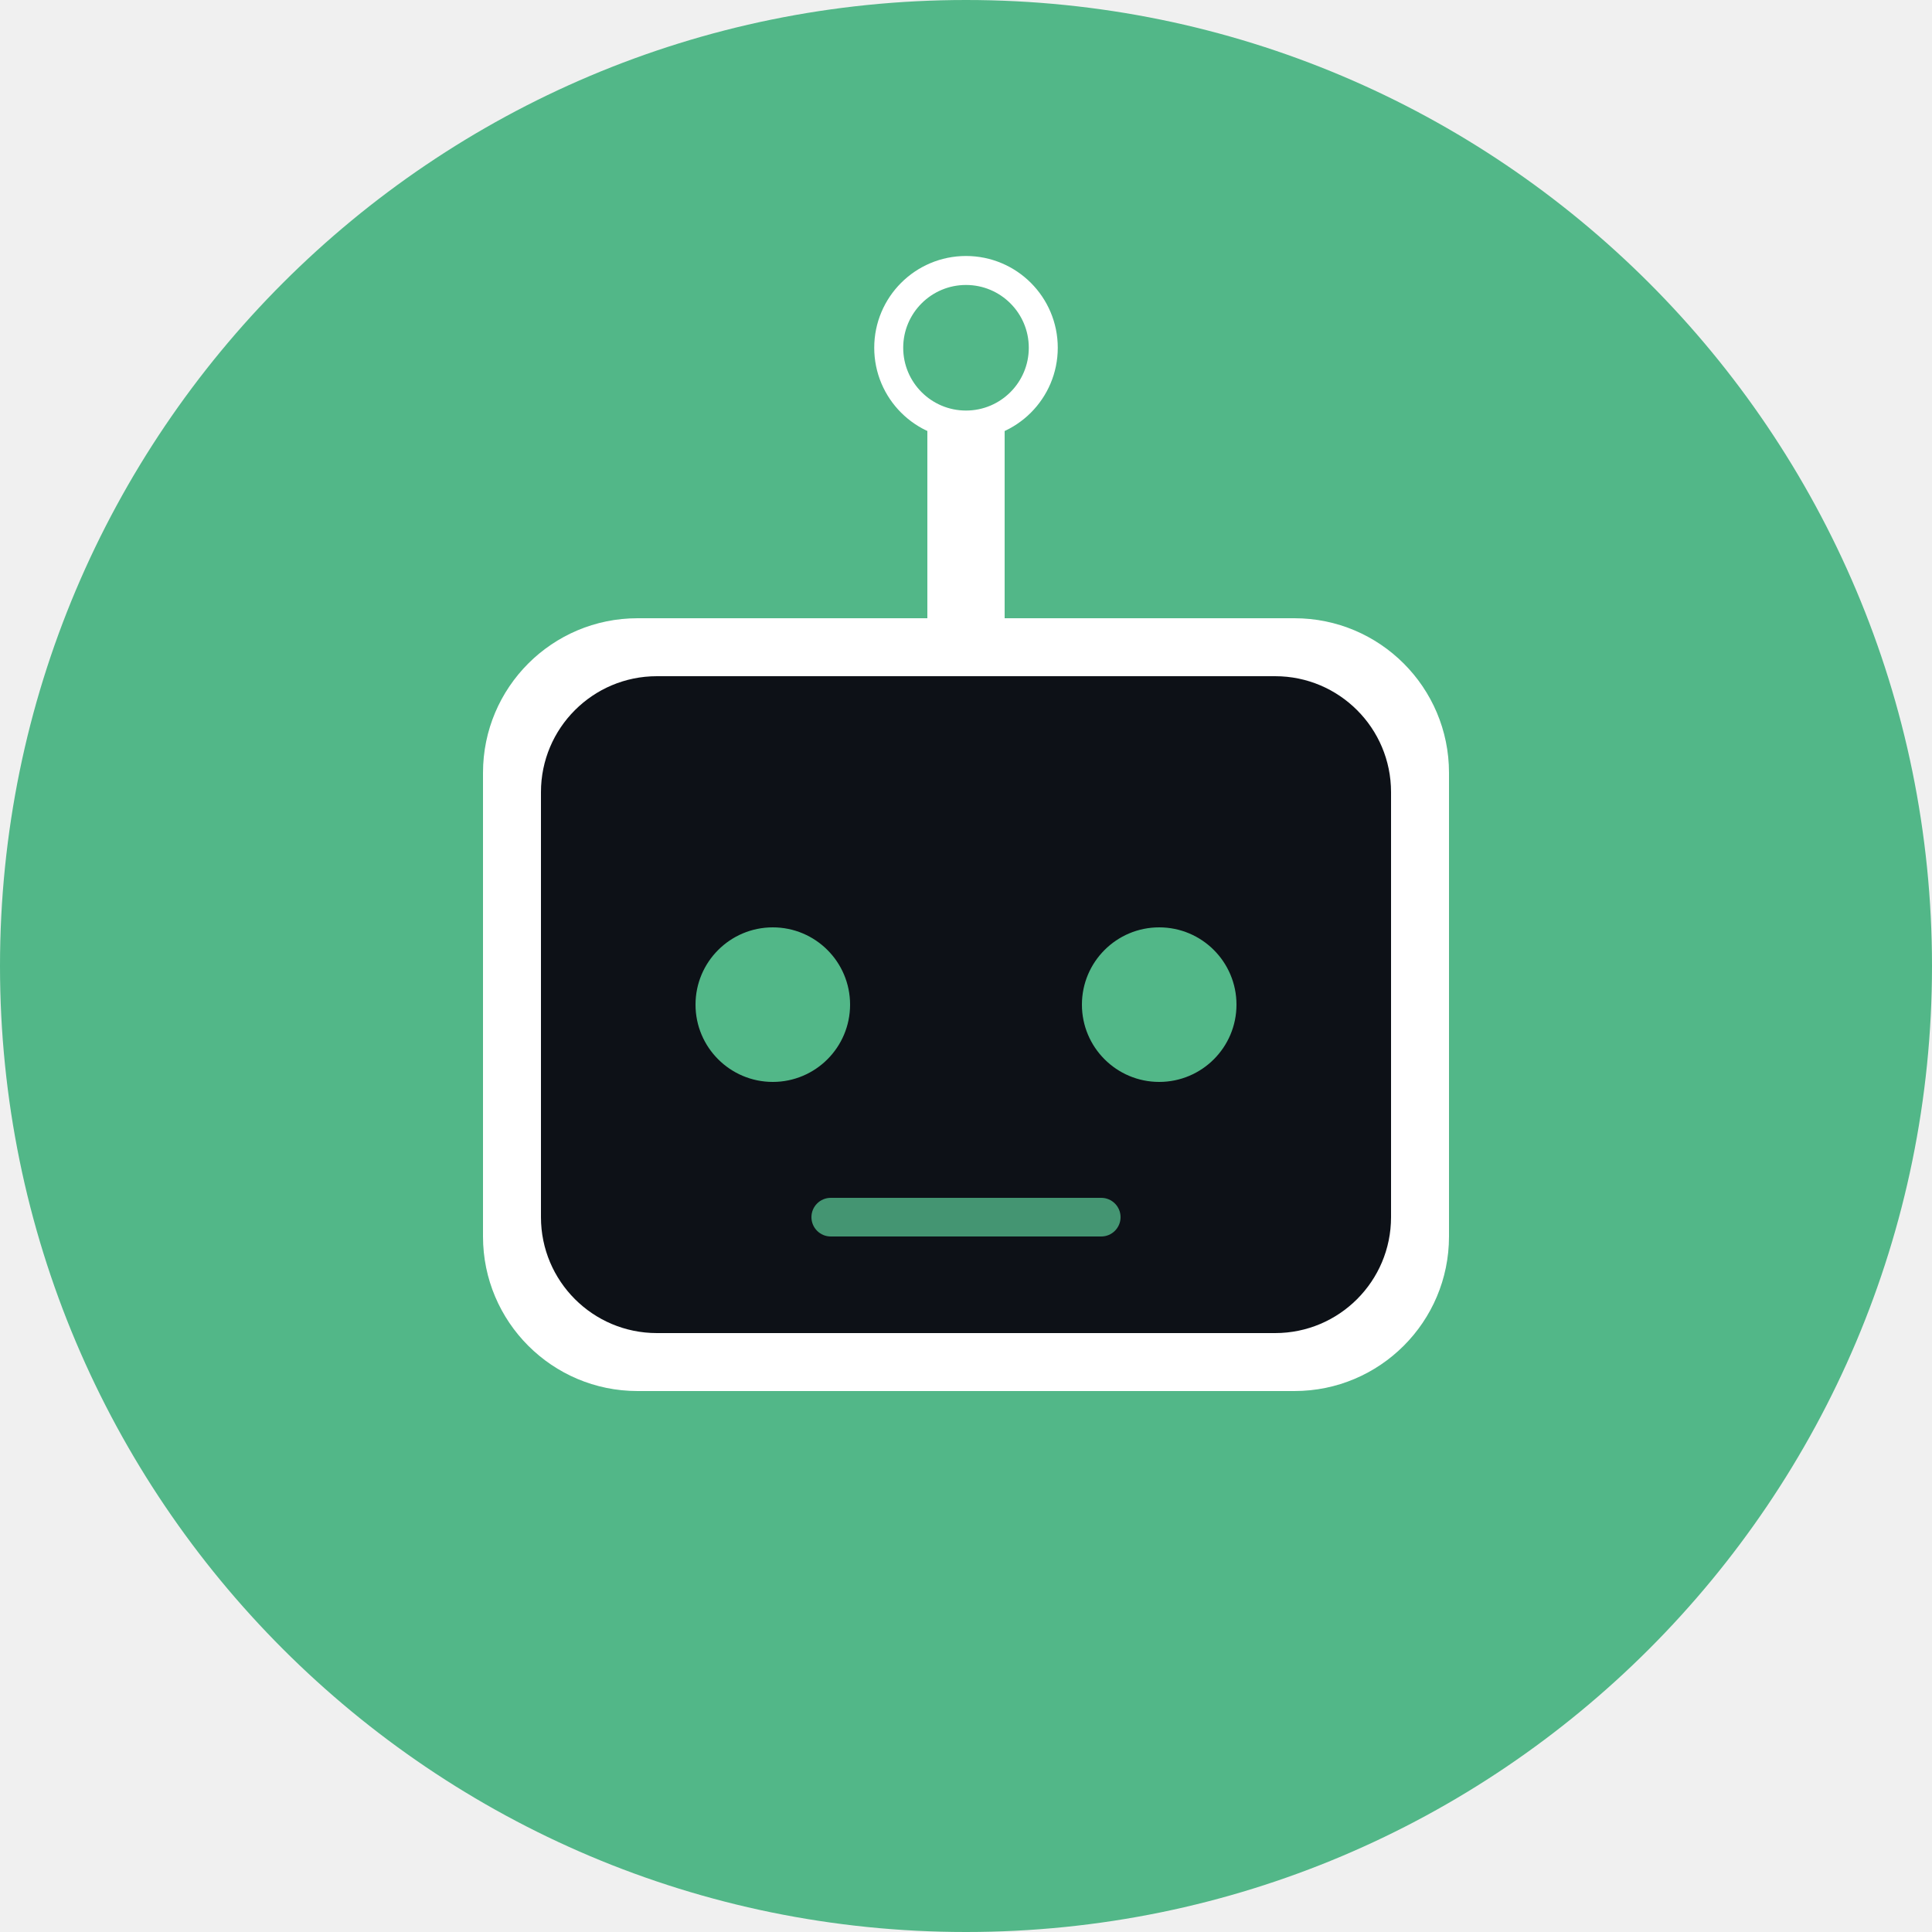
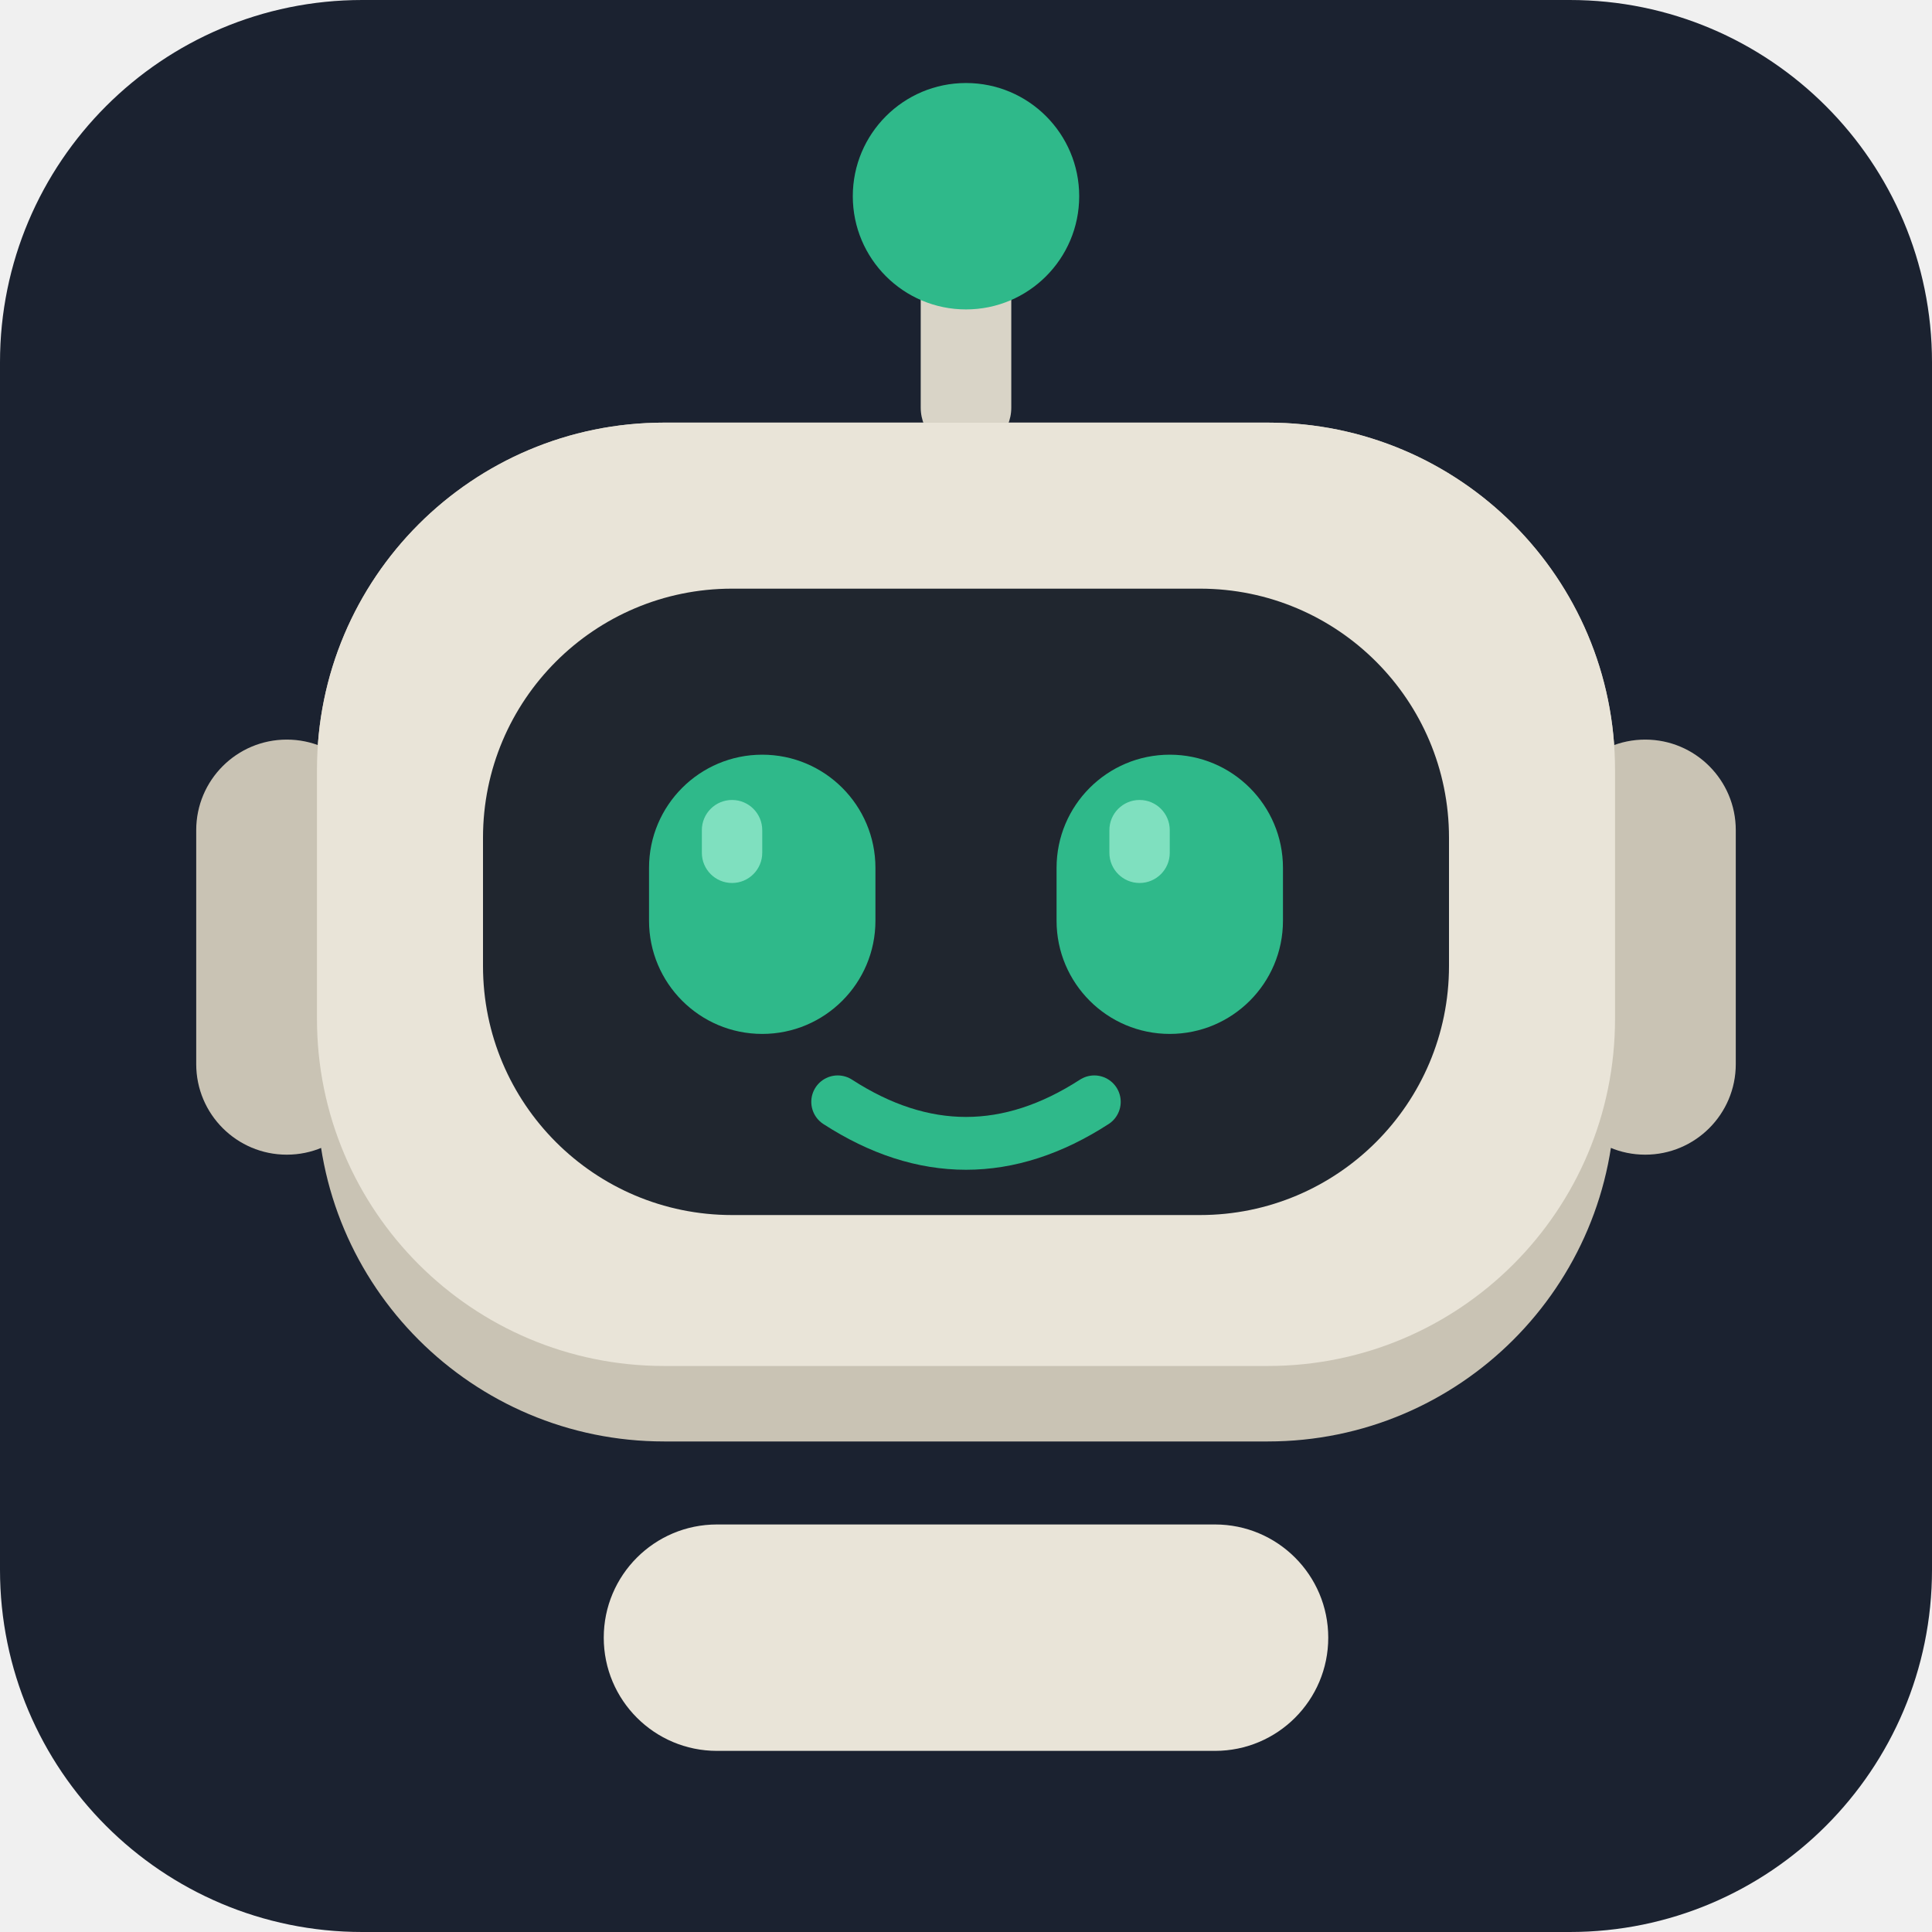
- <svg xmlns="http://www.w3.org/2000/svg" width="100" height="100" viewBox="0 0 100 100" fill="none">
-   <circle cx="50" cy="50" r="50" fill="#52b788" />
-   <rect x="25" y="32" width="50" height="40" rx="8" fill="#FFFFFF" />
-   <rect x="28" y="35" width="44" height="34" rx="6" fill="#0d1117" />
-   <circle cx="40" cy="52" r="4" fill="#52b788" />
-   <circle cx="60" cy="52" r="4" fill="#52b788" />
-   <rect x="48" y="20" width="4" height="14" rx="1" fill="#FFFFFF" />
-   <circle cx="50" cy="18" r="4" fill="#52b788" stroke="#FFFFFF" stroke-width="1.5" />
-   <rect x="42" y="62" width="16" height="2" rx="1" fill="#52b788" fill-opacity="0.8" />
+ <svg xmlns="http://www.w3.org/2000/svg" viewBox="0 0 512 512">
+   <rect width="512" height="512" rx="96" fill="#1b2230" />
+   <rect x="244" y="60" width="24" height="60" rx="12" fill="#d9d4c7" />
+   <circle cx="256" cy="52" r="30" fill="#2fb98a" />
+   <rect x="52" y="196" width="48" height="110" rx="24" fill="#c9c3b4" />
+   <rect x="412" y="196" width="48" height="110" rx="24" fill="#c9c3b4" />
+   <rect x="84" y="112" width="344" height="270" rx="92" fill="#c9c3b4" />
+   <rect x="84" y="112" width="344" height="250" rx="92" fill="#e9e4d8" />
+   <rect x="128" y="156" width="256" height="166" rx="66" fill="#20262f" />
+   <rect x="172" y="200" width="60" height="74" rx="30" fill="#2fb98a" />
+   <rect x="280" y="200" width="60" height="74" rx="30" fill="#2fb98a" />
+   <rect x="186" y="212" width="16" height="22" rx="8" fill="#7fe0bf" />
+   <rect x="294" y="212" width="16" height="22" rx="8" fill="#7fe0bf" />
+   <path d="M222 292 Q256 314 290 292" stroke="#2fb98a" stroke-width="14" stroke-linecap="round" fill="none" />
+   <rect x="160" y="404" width="192" height="60" rx="30" fill="#e9e4d8" />
</svg>
